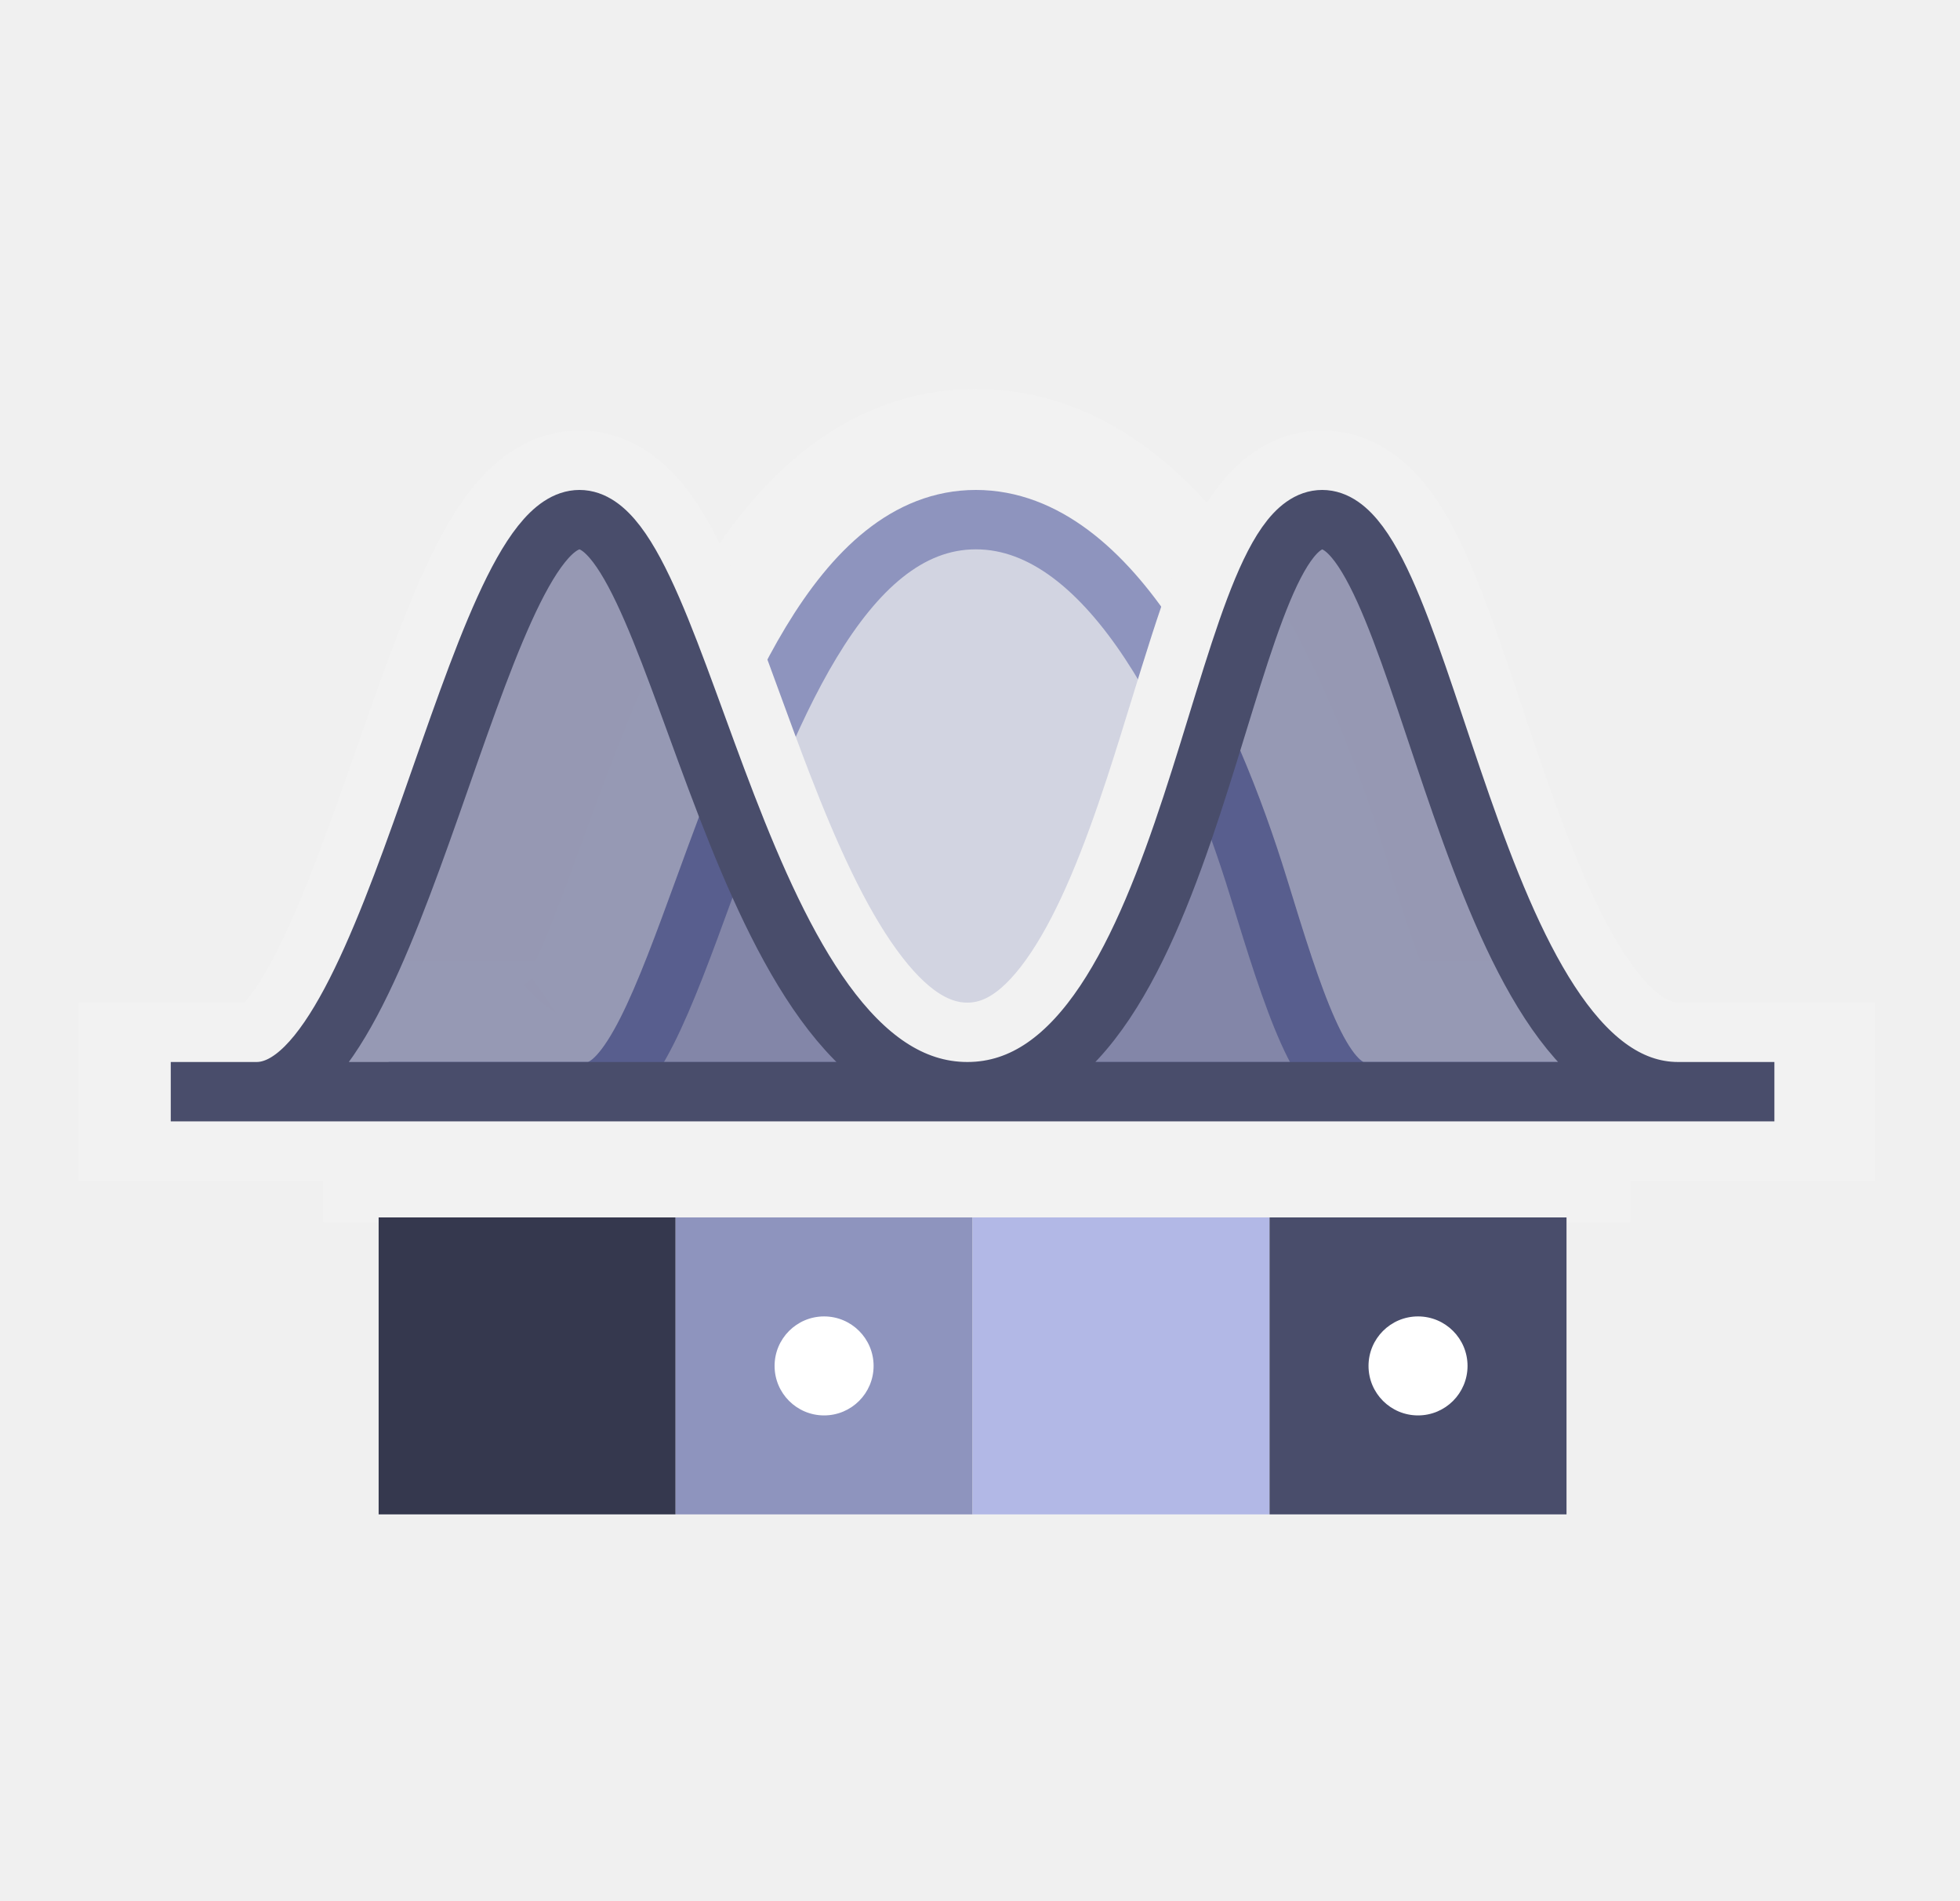
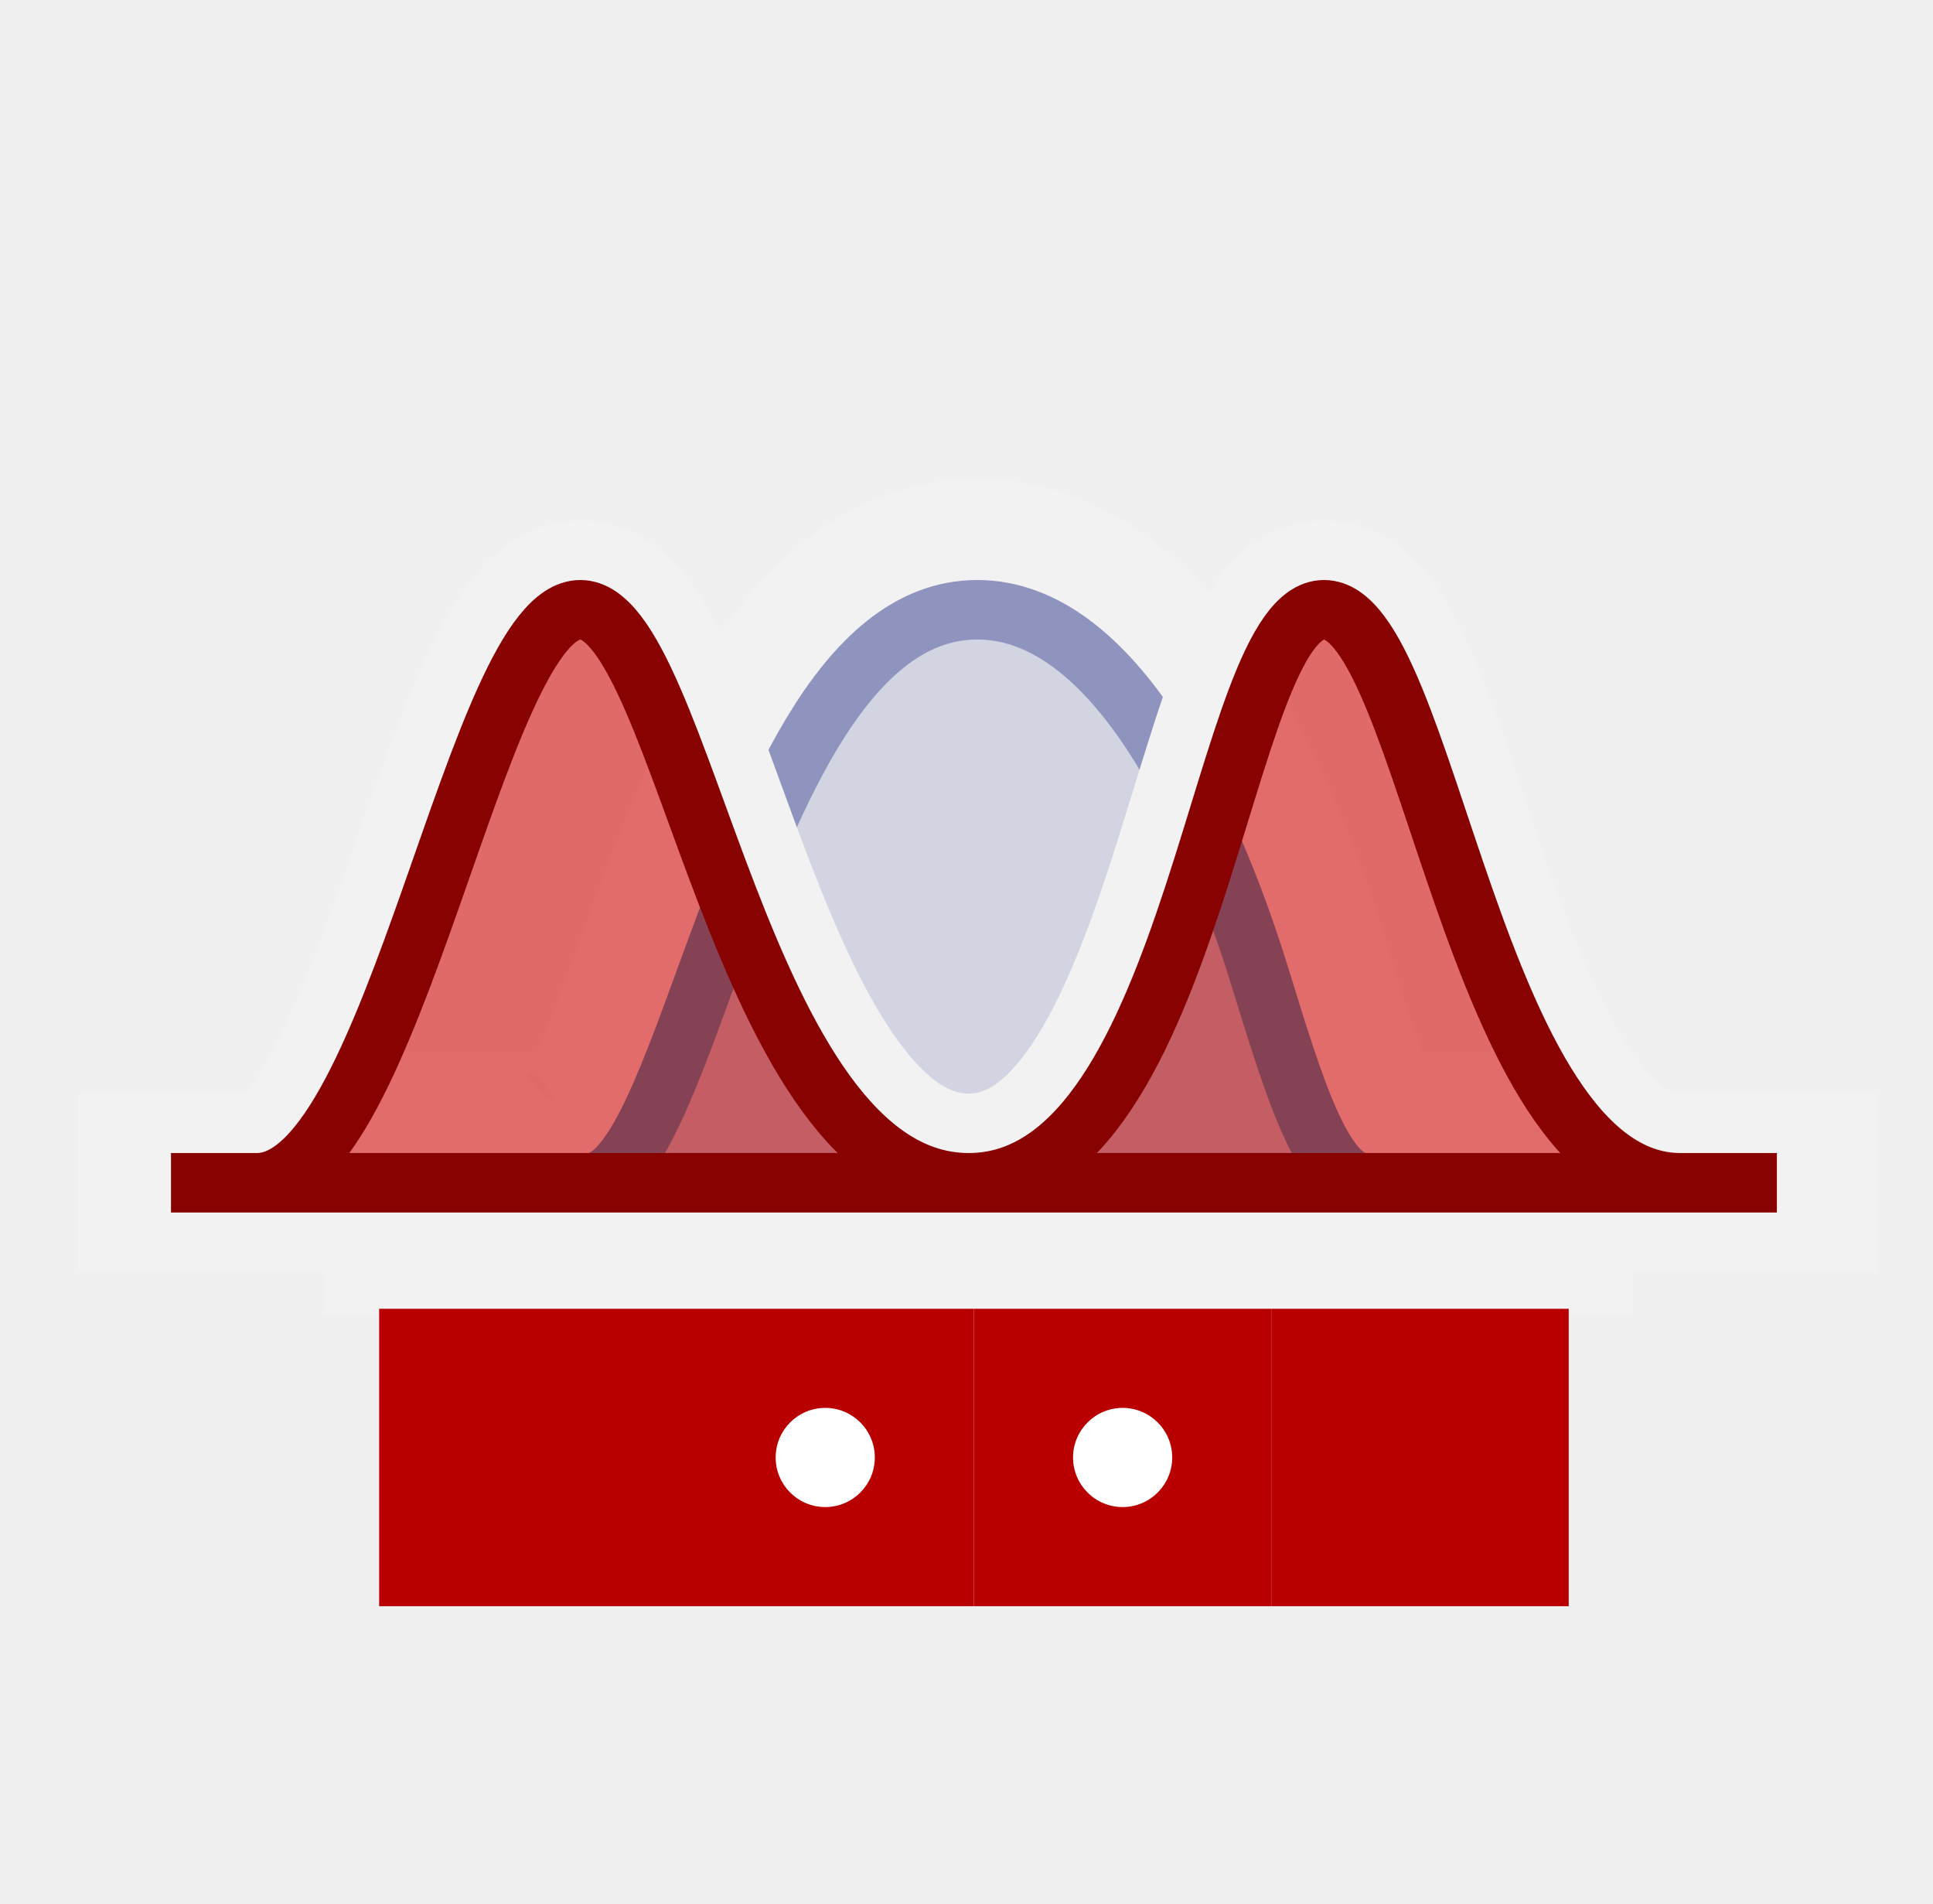
- <svg xmlns="http://www.w3.org/2000/svg" width="66" height="64" viewBox="0 0 66 64" fill="none">
-   <g clip-path="url(#clip0_1_654)">
-     <path fill-rule="evenodd" clip-rule="evenodd" d="M19.801 36.765H45.91C44.496 36.765 43.535 33.64 42.387 29.907C40.685 24.372 37.473 17.5 32.861 17.5C28.249 17.5 25.74 24.372 23.719 29.907C22.356 33.64 21.215 36.765 19.801 36.765Z" fill="#8E94BE" fill-opacity="0.3" />
-     <path d="M46.434 34.565H52.692V38.965H45.91H19.801H13.084V34.565H19.332C19.453 34.399 19.616 34.136 19.817 33.741C20.376 32.637 20.954 31.066 21.652 29.153L21.692 29.045C22.676 26.35 23.868 23.084 25.436 20.49C26.973 17.946 29.324 15.3 32.861 15.3C36.332 15.3 38.862 17.859 40.551 20.415C42.309 23.075 43.611 26.402 44.49 29.261C45.079 31.177 45.564 32.739 46.056 33.834C46.208 34.173 46.336 34.408 46.434 34.565ZM19.177 34.75C19.173 34.754 19.17 34.756 19.17 34.756C19.17 34.756 19.173 34.754 19.177 34.75Z" stroke="#F2F2F2" stroke-width="4.4" />
-     <path d="M19.801 36.765H52.692M19.801 36.765H13.084M19.801 36.765H45.91C44.496 36.765 43.535 33.64 42.387 29.907C40.685 24.372 37.473 17.5 32.861 17.5C28.249 17.5 25.74 24.372 23.719 29.907C22.356 33.64 21.215 36.765 19.801 36.765Z" stroke="#8E94BE" stroke-width="2" />
+ <svg xmlns="http://www.w3.org/2000/svg" width="65" height="64" viewBox="0 0 65 64" fill="none">
+   <g clip-path="url(#clip0_2_700)">
+     <path fill-rule="evenodd" clip-rule="evenodd" d="M19.801 39.765H45.91C44.496 39.765 43.535 36.64 42.387 32.907C40.685 27.372 37.473 20.5 32.861 20.5C28.249 20.5 25.74 27.372 23.719 32.907C22.356 36.64 21.215 39.765 19.801 39.765Z" fill="#8E94BE" fill-opacity="0.3" />
+     <path d="M46.434 37.565H52.692V41.965H45.91H19.801H13.084V37.565H19.332C19.453 37.399 19.616 37.136 19.817 36.741C20.376 35.637 20.954 34.066 21.652 32.153L21.692 32.045C22.676 29.35 23.868 26.084 25.436 23.49C26.973 20.946 29.324 18.3 32.861 18.3C36.332 18.3 38.862 20.859 40.551 23.415C42.309 26.075 43.611 29.402 44.49 32.261C45.079 34.177 45.564 35.739 46.056 36.834C46.208 37.173 46.336 37.408 46.434 37.565ZM19.177 37.75C19.173 37.754 19.17 37.756 19.17 37.756C19.17 37.756 19.173 37.754 19.177 37.75Z" stroke="#F2F2F2" stroke-width="4.4" />
+     <path d="M19.801 39.765H52.692M19.801 39.765H13.084M19.801 39.765H45.91C44.496 39.765 43.535 36.64 42.387 32.907C40.685 27.372 37.473 20.5 32.861 20.5C28.249 20.5 25.74 27.372 23.719 32.907C22.356 36.64 21.215 39.765 19.801 39.765Z" stroke="#8E94BE" stroke-width="2" />
    <g style="mix-blend-mode:multiply" opacity="0.8">
-       <path d="M19.514 17.5C23.025 17.5 24.853 36.765 32.575 36.765C40.296 36.765 41.012 17.5 44.523 17.5C48.035 17.5 49.525 36.765 56.511 36.765H32.575H8.638C13.301 36.765 16.003 17.5 19.514 17.5Z" fill="#878BAE" />
+       <path d="M19.514 20.5C23.025 20.5 24.853 39.765 32.575 39.765C40.296 39.765 41.012 20.5 44.523 20.5C48.035 20.5 49.525 39.765 56.511 39.765H32.575H8.638C13.301 39.765 16.003 20.5 19.514 20.5Z" fill="#E00202" fill-opacity="0.7" />
    </g>
-     <path d="M56.511 38.265H61.631V35.265H56.511C55.544 35.265 54.533 34.611 53.441 32.936C52.372 31.295 51.47 29.039 50.63 26.637C50.361 25.868 50.095 25.075 49.833 24.29C49.306 22.715 48.791 21.176 48.282 19.94C47.899 19.006 47.469 18.115 46.965 17.435C46.496 16.802 45.699 16 44.523 16C43.331 16 42.545 16.82 42.092 17.465C41.609 18.151 41.209 19.049 40.857 19.981C40.428 21.118 39.992 22.537 39.542 23.996C39.267 24.889 38.988 25.796 38.703 26.664C37.916 29.059 37.044 31.297 35.958 32.921C34.873 34.544 33.777 35.265 32.575 35.265C31.35 35.265 30.179 34.519 28.984 32.873C27.794 31.236 26.79 28.986 25.865 26.592C25.528 25.72 25.195 24.811 24.869 23.918C24.337 22.461 23.82 21.047 23.326 19.912C22.921 18.981 22.474 18.094 21.96 17.419C21.483 16.793 20.682 16 19.514 16C18.363 16 17.549 16.774 17.056 17.394C16.522 18.066 16.049 18.951 15.623 19.89C14.889 21.507 14.165 23.576 13.447 25.626C13.329 25.963 13.211 26.3 13.093 26.634C12.239 29.057 11.389 31.359 10.488 33.048C10.036 33.895 9.616 34.5 9.24 34.876C8.862 35.254 8.669 35.265 8.638 35.265H4.145V38.265H8.638H32.575H56.511Z" stroke="#F2F2F2" stroke-width="3" />
-     <path d="M8.638 36.765C13.301 36.765 16.003 17.5 19.514 17.5C23.025 17.5 24.853 36.765 32.575 36.765M8.638 36.765H32.575M8.638 36.765H5.75M32.575 36.765C40.296 36.765 41.012 17.5 44.523 17.5C48.035 17.5 49.525 36.765 56.511 36.765M32.575 36.765H56.511M56.511 36.765H59.75" stroke="#494D6B" stroke-width="2" />
-     <rect x="12.75" y="41" width="10" height="10" fill="#35384E" />
-     <rect x="22.75" y="41" width="10" height="10" fill="#8E94BE" />
-     <rect x="32.75" y="41" width="10" height="10" fill="#B2B8E6" />
-     <rect x="42.75" y="41" width="10" height="10" fill="#494D6B" />
-     <circle cx="27.75" cy="46" r="1.667" fill="white" />
-     <circle cx="47.75" cy="46" r="1.667" fill="white" />
+     <path d="M56.511 41.265H61.631V38.265H56.511C55.544 38.265 54.533 37.611 53.441 35.936C52.372 34.295 51.47 32.039 50.63 29.637C50.361 28.868 50.095 28.075 49.833 27.29C49.306 25.715 48.791 24.176 48.282 22.94C47.899 22.006 47.469 21.115 46.965 20.435C46.496 19.802 45.699 19 44.523 19C43.331 19 42.545 19.82 42.092 20.465C41.609 21.151 41.209 22.049 40.857 22.981C40.428 24.118 39.992 25.537 39.542 26.996C39.267 27.889 38.988 28.796 38.703 29.664C37.916 32.059 37.044 34.297 35.958 35.921C34.873 37.544 33.777 38.265 32.575 38.265C31.35 38.265 30.179 37.519 28.984 35.873C27.794 34.236 26.79 31.986 25.865 29.592C25.528 28.72 25.195 27.811 24.869 26.918C24.337 25.461 23.82 24.047 23.326 22.912C22.921 21.981 22.474 21.094 21.96 20.419C21.483 19.793 20.682 19 19.514 19C18.363 19 17.549 19.774 17.056 20.394C16.522 21.066 16.049 21.951 15.623 22.89C14.889 24.507 14.165 26.576 13.447 28.626C13.329 28.963 13.211 29.3 13.093 29.634C12.239 32.057 11.389 34.359 10.488 36.048C10.036 36.895 9.616 37.5 9.24 37.876C8.862 38.254 8.669 38.265 8.638 38.265H4.145V41.265H8.638H32.575H56.511Z" stroke="#F2F2F2" stroke-width="3" />
+     <path d="M8.638 39.765C13.301 39.765 16.003 20.5 19.514 20.5C23.025 20.5 24.853 39.765 32.575 39.765M8.638 39.765H32.575M8.638 39.765H5.75M32.575 39.765C40.296 39.765 41.012 20.5 44.523 20.5C48.035 20.5 49.525 39.765 56.511 39.765M32.575 39.765H56.511M56.511 39.765H59.75" stroke="#890202" stroke-width="2" />
+     <rect x="12.75" y="44" width="10" height="10" fill="#B90000" />
+     <rect x="22.75" y="44" width="10" height="10" fill="#B90000" />
+     <rect x="32.75" y="44" width="10" height="10" fill="#B90000" />
+     <rect x="42.75" y="44" width="10" height="10" fill="#B90000" />
+     <circle cx="27.75" cy="49" r="1.667" fill="white" />
+     <circle cx="37.75" cy="49" r="1.667" fill="white" />
  </g>
  <defs>
-     <clipPath id="clip0_1_654">
-       <rect x="0.75" width="64.494" height="64" rx="8" fill="white" />
+     <clipPath id="clip0_2_700">
+       <rect x="0.75" width="64" height="64" rx="8" fill="white" />
    </clipPath>
  </defs>
</svg>
